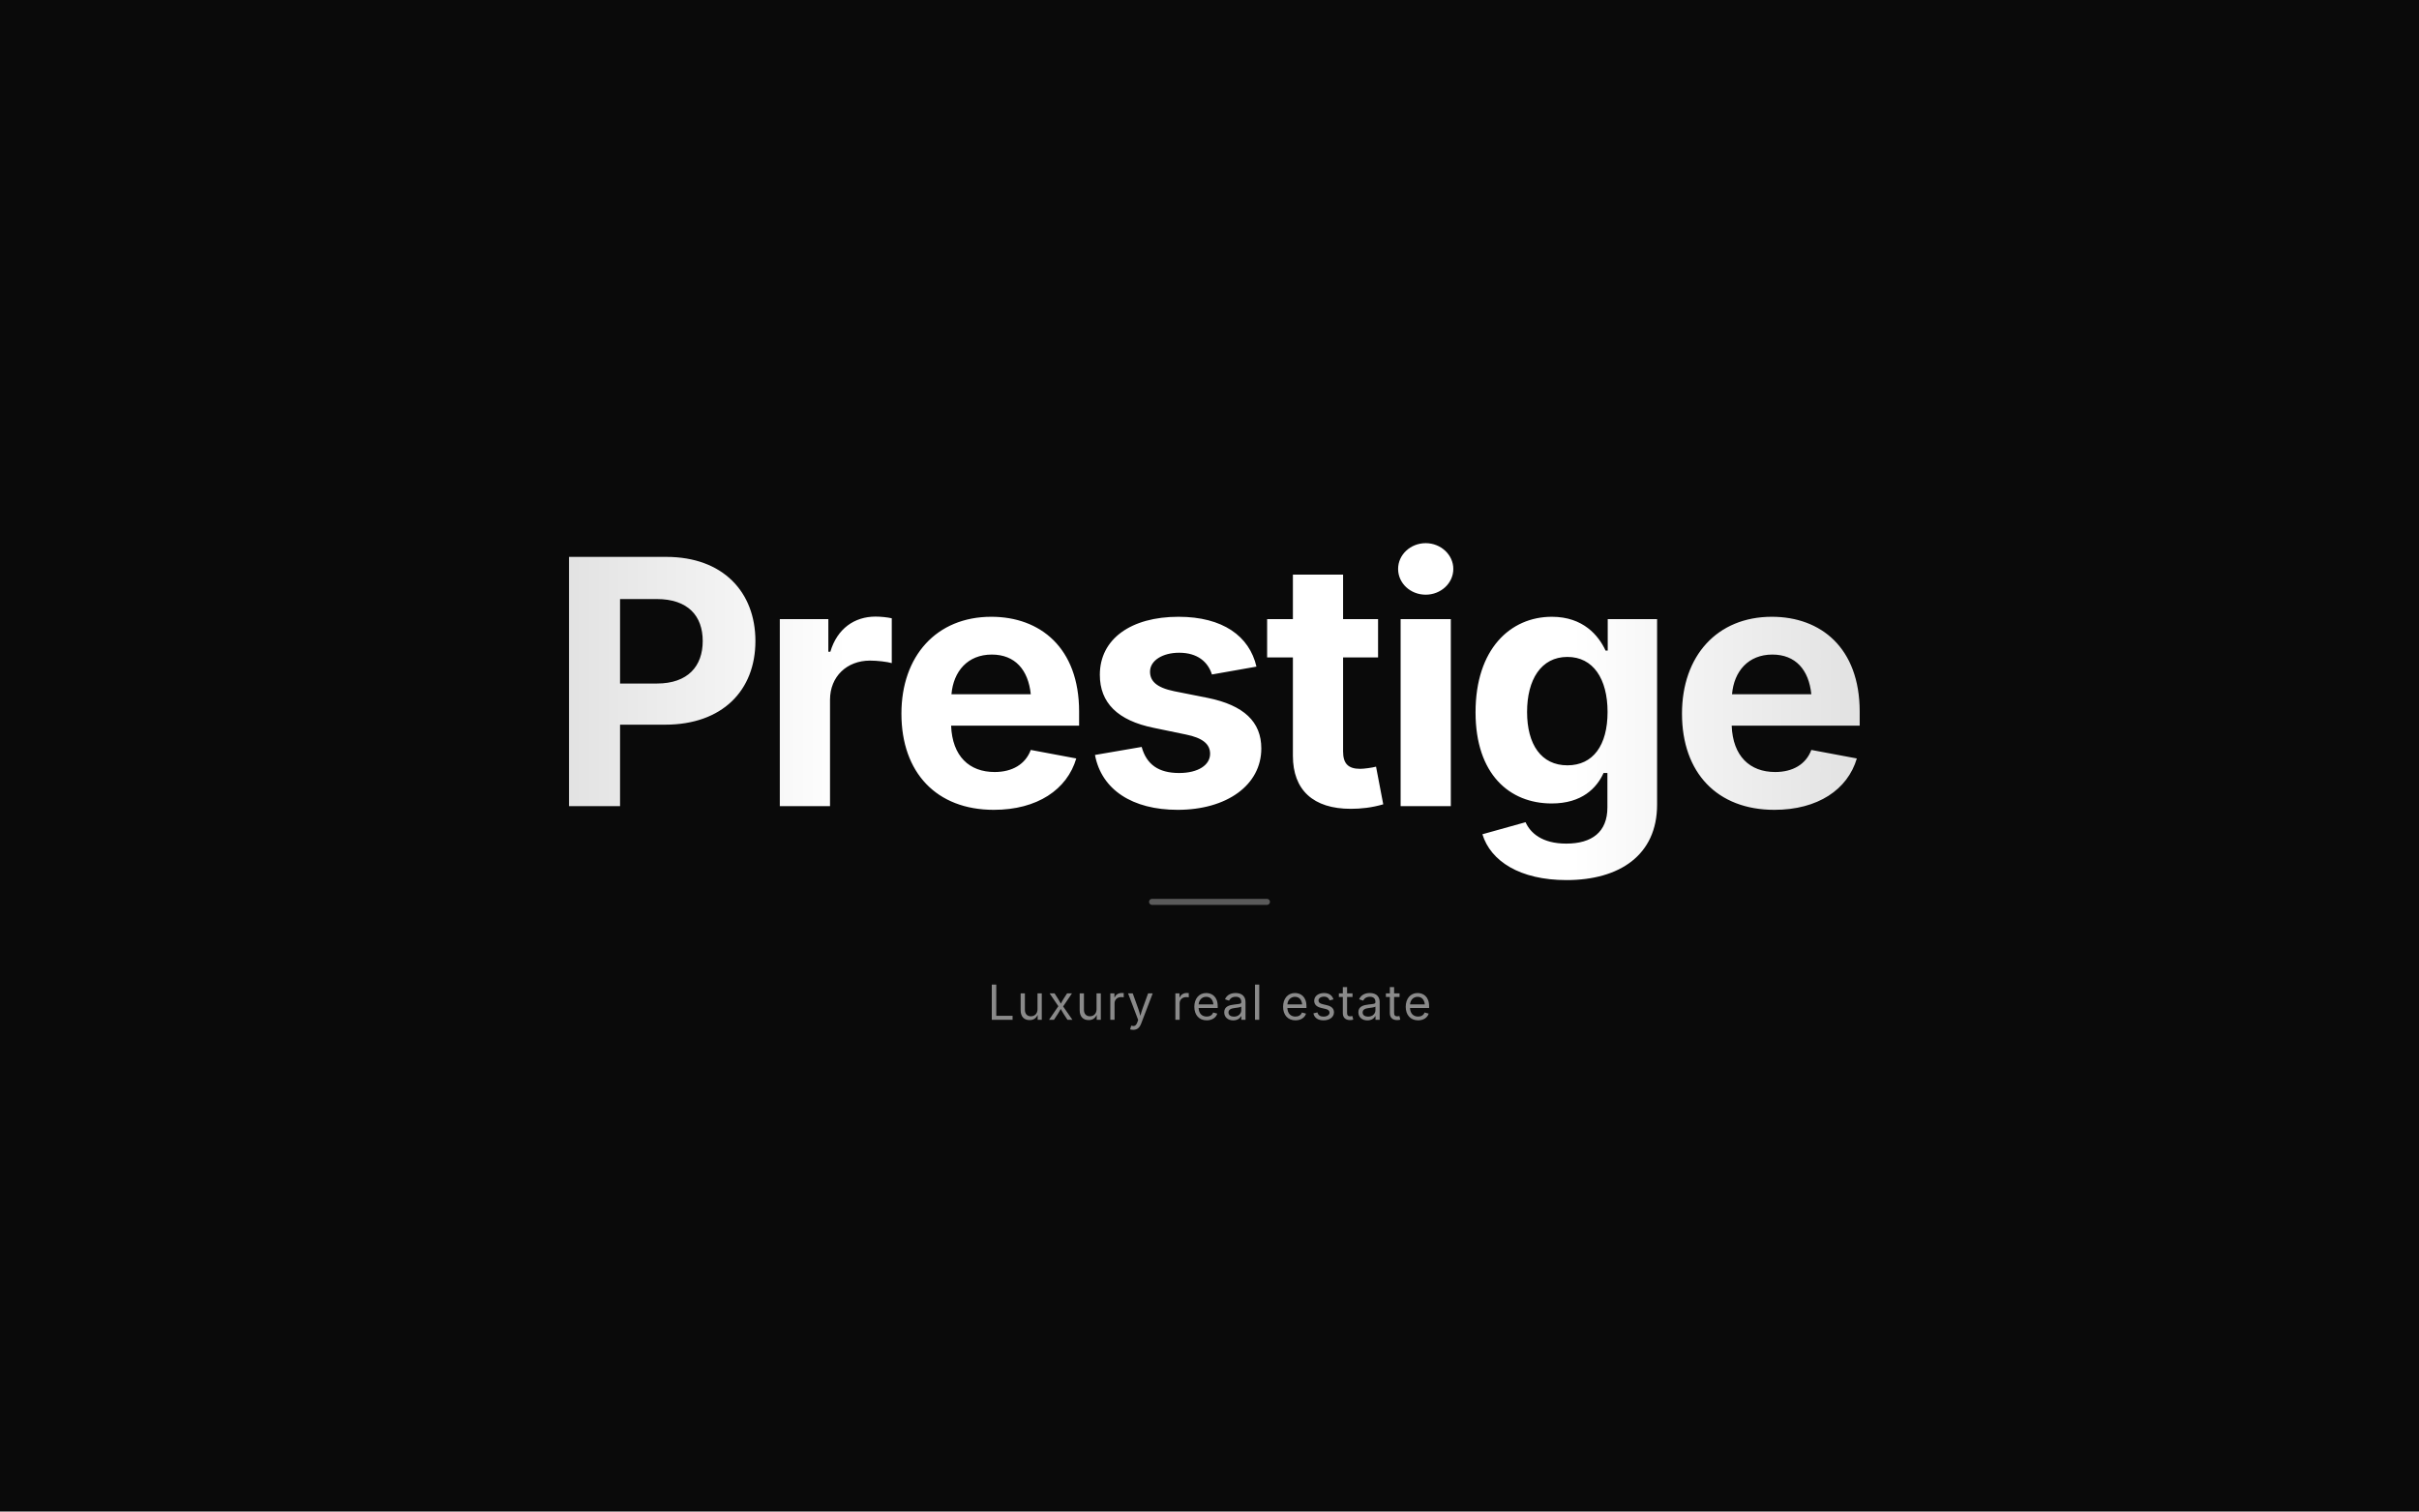
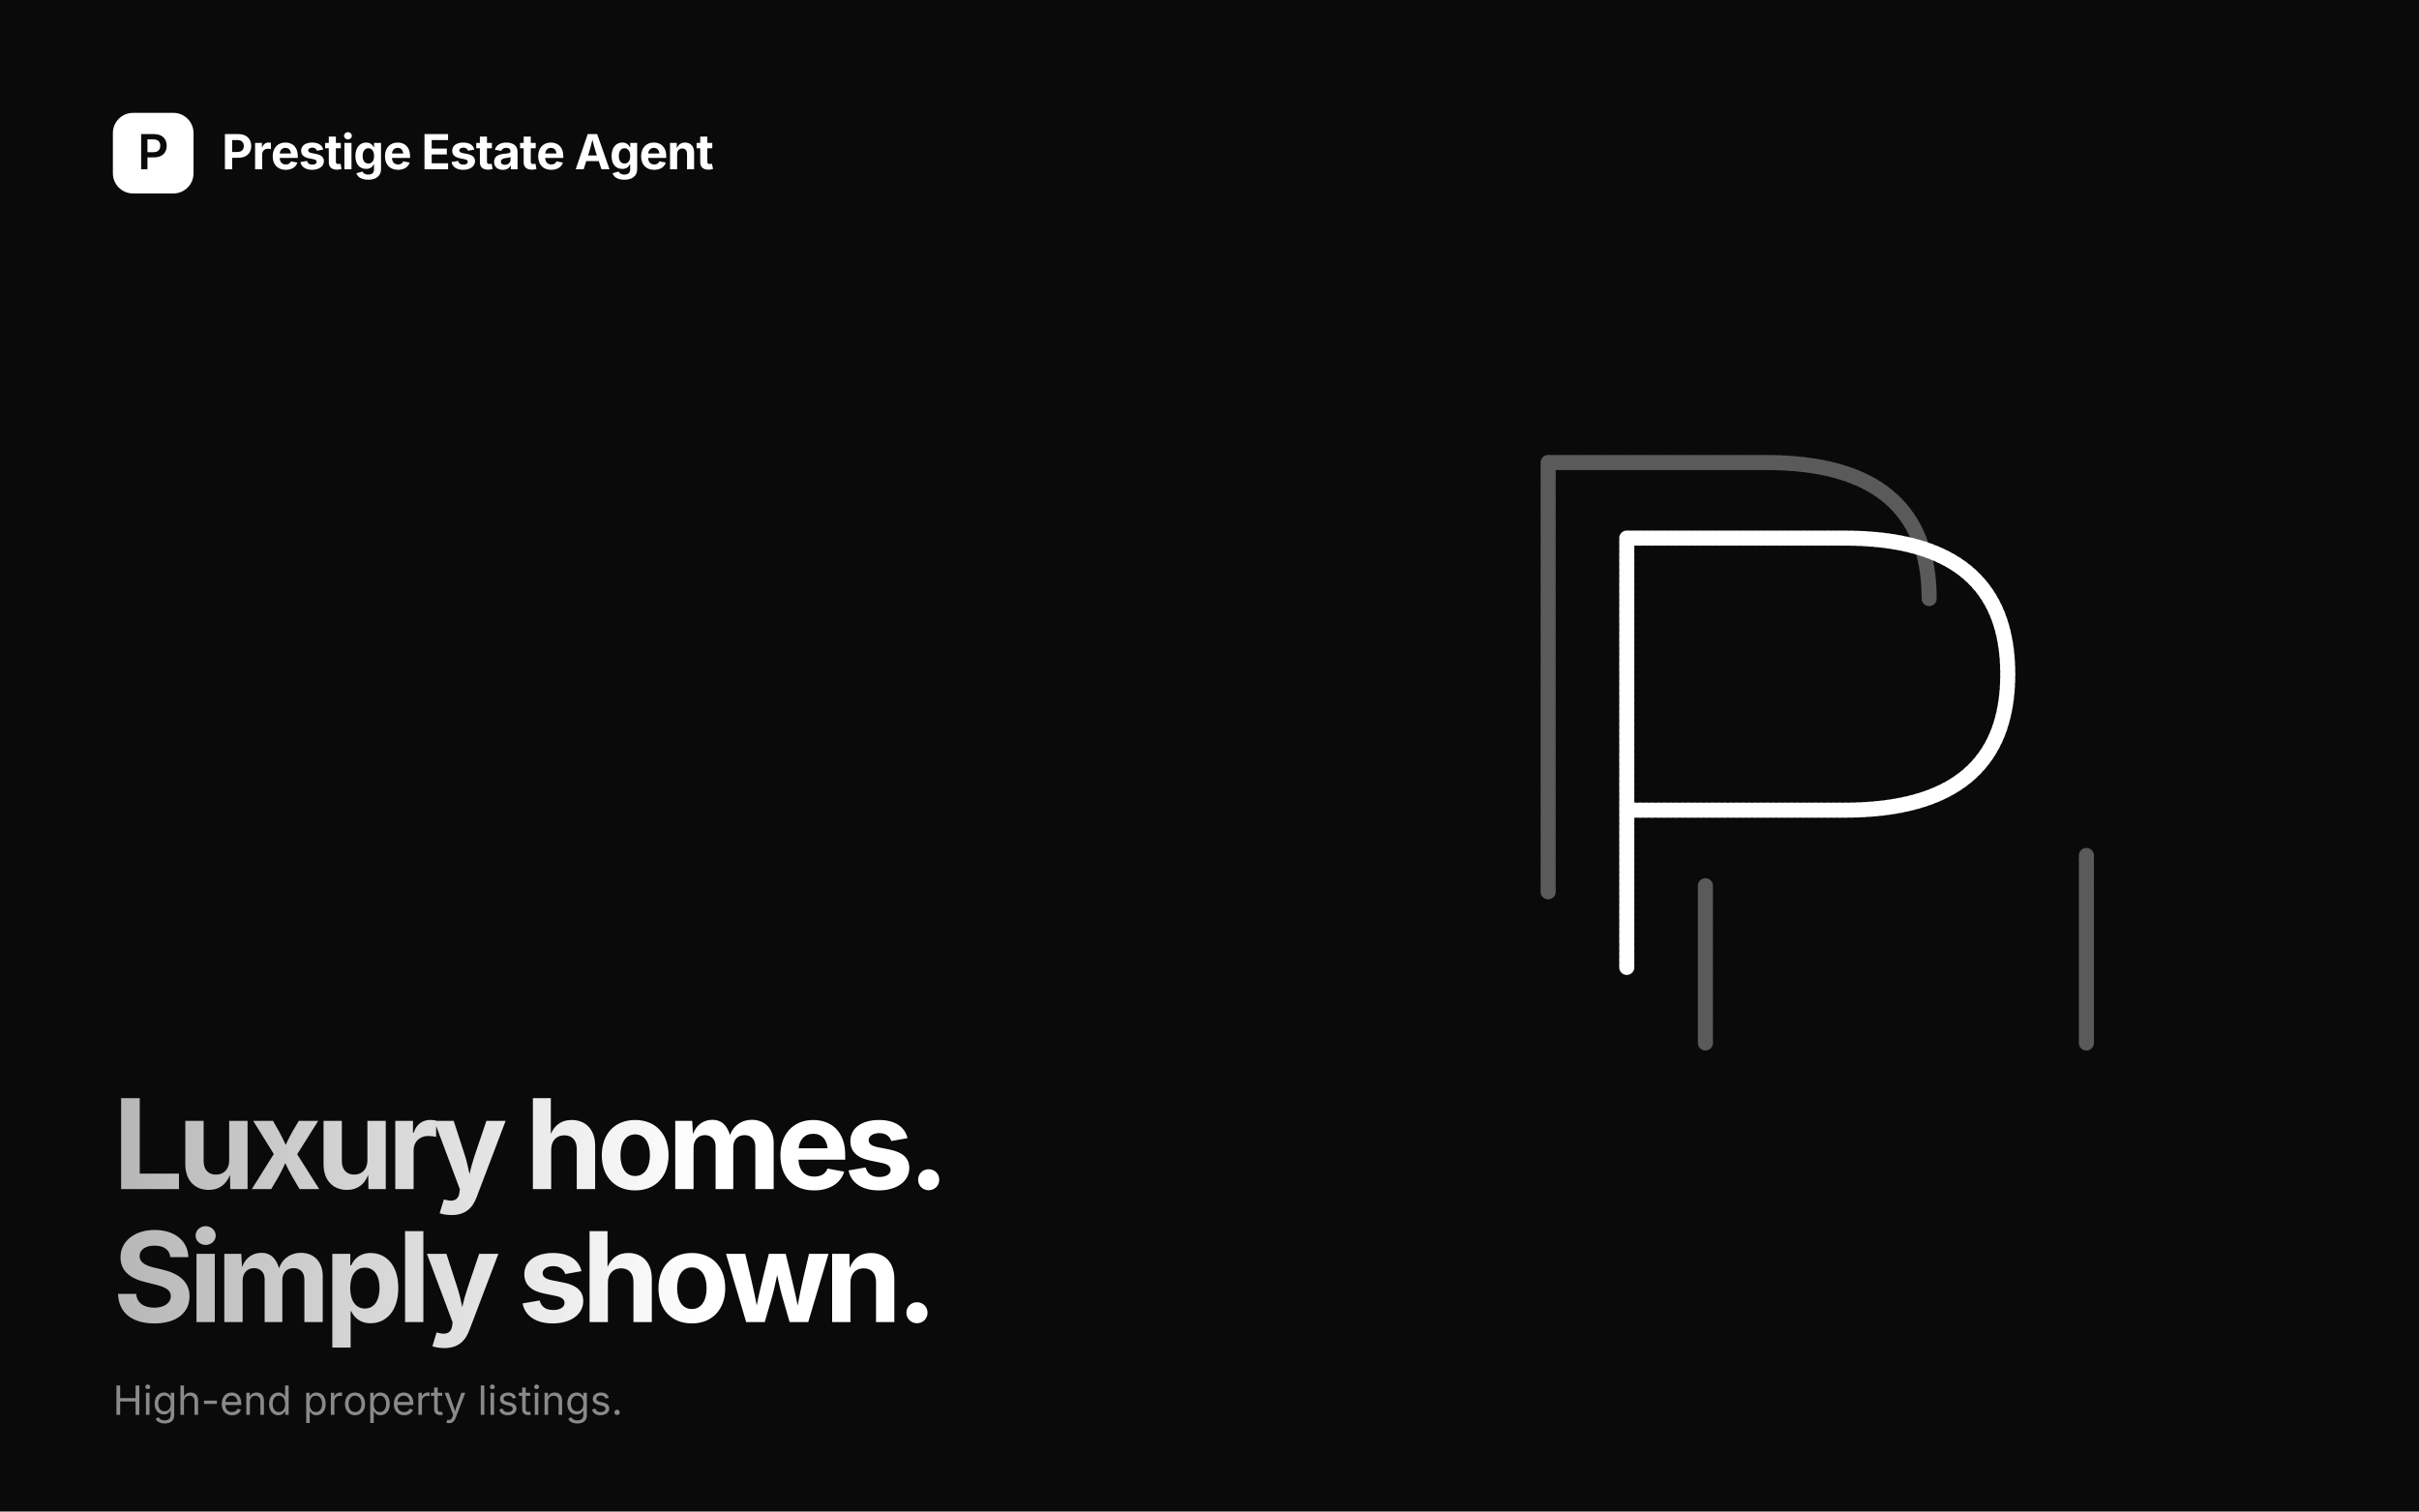
<svg xmlns="http://www.w3.org/2000/svg" width="1200" height="750" viewBox="0 0 1200 750">
  <defs>
-     <linearGradient id="flow" gradientUnits="userSpaceOnUse" x1="0" y1="0" x2="1200" y2="0" spreadMethod="repeat">
+     <linearGradient id="flow" gradientUnits="userSpaceOnUse" x1="0" y1="0" x2="1000" y2="0" spreadMethod="repeat">
      <stop offset="0" stop-color="#a8a8a8" />
      <stop offset="0.35" stop-color="#ffffff" />
      <stop offset="0.65" stop-color="#ffffff" />
      <stop offset="1" stop-color="#a8a8a8" />
-       <animateTransform attributeName="gradientTransform" type="translate" from="0 0" to="1200 0" dur="8s" repeatCount="indefinite" />
+       <animateTransform attributeName="gradientTransform" type="translate" from="0 0" to="1000 0" dur="8s" repeatCount="indefinite" />
    </linearGradient>
  </defs>
  <rect width="1200" height="750" fill="#0a0a0a" />
+   <rect x="56" y="56" width="40" height="40" rx="10" fill="#ffffff" />
+   <path d="M70.02 84H73.15V78.09H76.5C80.53 78.09 82.7 75.67 82.7 72.32C82.7 68.99 80.56 66.54 76.54 66.54H70.02ZM73.15 75.52V69.16H76.06C78.46 69.16 79.5 70.45 79.5 72.32C79.5 74.18 78.46 75.52 76.09 75.52Z" fill="#0a0a0a" />
+   <path d="M111.58 84H115.16V78.29H118.31C122.33 78.29 124.64 75.89 124.64 72.43C124.64 69 122.36 66.54 118.39 66.54H111.58ZM115.16 75.41V69.49H117.72C119.91 69.49 120.95 70.68 120.95 72.43C120.95 74.19 119.91 75.41 117.73 75.41Z M126.55 84H130.07V76.55C130.07 74.92 131.25 73.8 132.87 73.8C133.38 73.8 134.07 73.89 134.39 73.98V70.84C134.07 70.77 133.62 70.72 133.25 70.72C131.78 70.72 130.57 71.57 130.09 73.18H129.95V70.9H126.55Z M141.74 84.26C144.79 84.26 146.88 82.84 147.52 80.66L144.33 80.06C143.96 81.07 143.03 81.61 141.8 81.61C140.03 81.61 138.84 80.51 138.75 78.36H147.72V77.38C147.72 72.9 144.99 70.73 141.57 70.73C137.73 70.73 135.27 73.48 135.27 77.52C135.27 81.66 137.73 84.26 141.74 84.26ZM138.78 76.16C138.92 74.54 139.93 73.38 141.6 73.38C143.23 73.38 144.16 74.45 144.33 76.16Z M154.82 84.26C158.26 84.26 160.68 82.54 160.68 79.96C160.68 78.09 159.46 76.93 156.93 76.42L154.58 75.95C153.34 75.69 152.89 75.23 152.89 74.58C152.89 73.79 153.78 73.25 154.93 73.25C156.21 73.25 156.95 73.89 157.23 74.78L160.34 74.23C159.85 72.09 157.99 70.73 154.88 70.73C151.57 70.73 149.38 72.28 149.38 74.8C149.38 76.76 150.62 78 153.15 78.52L155.41 78.98C156.56 79.22 157.1 79.64 157.1 80.33C157.1 81.12 156.27 81.68 154.93 81.68C153.49 81.68 152.64 81.08 152.3 79.85L149.04 80.41C149.49 82.85 151.66 84.26 154.82 84.26Z M169.07 70.9H166.62V67.78H163.1V70.9H161.3V73.58H163.1V80.47C163.1 82.88 164.53 84.19 167.16 84.19C167.86 84.19 168.64 84.11 169.43 83.87L168.93 81.23C168.67 81.3 168.08 81.39 167.81 81.39C166.96 81.39 166.62 81 166.62 80.17V73.58H169.07Z M170.85 84H174.37V70.9H170.85ZM172.61 69.19C173.66 69.19 174.54 68.39 174.54 67.38C174.54 66.39 173.66 65.58 172.61 65.58C171.54 65.58 170.68 66.39 170.68 67.38C170.68 68.39 171.54 69.19 172.61 69.19Z M182.68 89.18C186.37 89.18 189.02 87.45 189.02 83.89V70.9H185.56V73.1H185.41C184.93 72.06 183.85 70.73 181.65 70.73C178.74 70.73 176.3 73 176.3 77.43C176.3 81.76 178.68 83.81 181.64 83.81C183.76 83.81 184.79 82.73 185.27 81.68H185.54V84.09C185.54 85.82 184.45 86.62 182.66 86.62C180.95 86.62 180.14 85.86 179.81 85.12L176.79 85.97C177.36 87.84 179.4 89.18 182.68 89.18ZM182.74 81.14C180.91 81.14 179.91 79.69 179.91 77.4C179.91 75.15 180.89 73.55 182.74 73.55C184.54 73.55 185.55 75.08 185.55 77.4C185.55 79.75 184.53 81.14 182.74 81.14Z M197.44 84.26C200.48 84.26 202.57 82.84 203.21 80.66L200.03 80.06C199.65 81.07 198.73 81.61 197.5 81.61C195.73 81.61 194.53 80.51 194.45 78.36H203.41V77.38C203.41 72.9 200.68 70.73 197.26 70.73C193.43 70.73 190.97 73.48 190.97 77.52C190.97 81.66 193.43 84.26 197.44 84.26ZM194.47 76.16C194.61 74.54 195.62 73.38 197.3 73.38C198.93 73.38 199.85 74.45 200.03 76.16Z M210.58 84H222.29V81.04H214.16V76.64H221.66V73.72H214.16V69.5H222.27V66.54H210.58Z M229.78 84.26C233.21 84.26 235.64 82.54 235.64 79.96C235.64 78.09 234.42 76.93 231.89 76.42L229.54 75.95C228.29 75.69 227.85 75.23 227.85 74.58C227.85 73.79 228.74 73.25 229.89 73.25C231.16 73.25 231.9 73.89 232.18 74.78L235.3 74.23C234.81 72.09 232.95 70.73 229.84 70.73C226.52 70.73 224.33 72.28 224.33 74.8C224.33 76.76 225.57 78 228.11 78.52L230.37 78.98C231.52 79.22 232.05 79.64 232.05 80.33C232.05 81.12 231.22 81.68 229.89 81.68C228.45 81.68 227.6 81.08 227.26 79.85L223.99 80.41C224.45 82.85 226.62 84.26 229.78 84.26Z M244.02 70.9H241.57V67.78H238.06V70.9H236.25V73.58H238.06V80.47C238.06 82.88 239.49 84.19 242.11 84.19C242.82 84.19 243.6 84.11 244.39 83.87L243.88 81.23C243.62 81.3 243.04 81.39 242.77 81.39C241.91 81.39 241.57 81 241.57 80.17V73.58H244.02Z M249.46 84.26C251.4 84.26 252.66 83.4 253.3 82.18H253.41V84H256.74V75.18C256.74 72 254 70.73 251.19 70.73C248.26 70.73 246.15 72.04 245.48 74.31L248.7 74.85C248.98 74 249.82 73.34 251.18 73.34C252.49 73.34 253.23 73.97 253.23 75.08V75.14C253.23 76 252.3 76.09 250.05 76.31C247.47 76.56 245.11 77.4 245.11 80.33C245.11 82.92 246.97 84.26 249.46 84.26ZM250.46 81.79C249.3 81.79 248.48 81.26 248.48 80.24C248.48 79.18 249.35 78.68 250.65 78.49C251.42 78.39 252.82 78.2 253.25 77.89V79.31C253.25 80.7 252.1 81.79 250.46 81.79Z M265.75 70.9H263.3V67.78H259.78V70.9H257.98V73.58H259.78V80.47C259.78 82.88 261.21 84.19 263.84 84.19C264.54 84.19 265.32 84.11 266.11 83.87L265.61 81.23C265.35 81.3 264.76 81.39 264.49 81.39C263.64 81.39 263.3 81 263.3 80.17V73.58H265.75Z M273.45 84.26C276.5 84.26 278.58 82.84 279.23 80.66L276.04 80.06C275.66 81.07 274.74 81.61 273.51 81.61C271.74 81.61 270.54 80.51 270.46 78.36H279.43V77.38C279.43 72.9 276.7 70.73 273.27 70.73C269.44 70.73 266.98 73.48 266.98 77.52C266.98 81.66 269.44 84.26 273.45 84.26ZM270.48 76.16C270.62 74.54 271.63 73.38 273.31 73.38C274.94 73.38 275.86 74.45 276.04 76.16Z M285.59 84H289.54L290.84 79.95H297.04L298.38 84H302.36L296.24 66.54H291.55ZM291.73 77.14 292.23 75.57C292.76 73.82 293.27 71.74 293.86 69.34C294.47 71.72 295.02 73.78 295.58 75.57L296.11 77.14Z M309.75 89.18C313.45 89.18 316.09 87.45 316.09 83.89V70.9H312.64V73.1H312.48C312 72.06 310.93 70.73 308.72 70.73C305.82 70.73 303.38 73 303.38 77.43C303.38 81.76 305.76 83.81 308.71 83.81C310.83 83.81 311.86 82.73 312.34 81.68H312.61V84.09C312.61 85.82 311.52 86.62 309.73 86.62C308.02 86.62 307.21 85.86 306.88 85.12L303.86 85.97C304.43 87.84 306.47 89.18 309.75 89.18ZM309.81 81.14C307.98 81.14 306.99 79.69 306.99 77.4C306.99 75.15 307.96 73.55 309.81 73.55C311.62 73.55 312.62 75.08 312.62 77.4C312.62 79.75 311.61 81.14 309.81 81.14Z M324.51 84.26C327.56 84.26 329.64 82.84 330.29 80.66L327.1 80.06C326.73 81.07 325.8 81.61 324.57 81.61C322.8 81.61 321.61 80.51 321.52 78.36H330.49V77.38C330.49 72.9 327.76 70.73 324.34 70.73C320.5 70.73 318.04 73.48 318.04 77.52C318.04 81.66 320.5 84.26 324.51 84.26ZM321.55 76.16C321.69 74.54 322.7 73.38 324.37 73.38C326 73.38 326.93 74.45 327.1 76.16Z M335.91 76.42C335.91 74.68 336.95 73.68 338.45 73.68C339.93 73.68 340.82 74.65 340.82 76.28V84H344.33V75.67C344.33 72.6 342.55 70.73 339.83 70.73C337.82 70.73 336.49 71.78 335.75 73.61L335.71 70.9H332.39V84H335.91Z M353.34 70.9H350.89V67.78H347.37V70.9H345.57V73.58H347.37V80.47C347.37 82.88 348.8 84.19 351.43 84.19C352.13 84.19 352.91 84.11 353.7 83.87L353.2 81.23C352.94 81.3 352.35 81.39 352.08 81.39C351.23 81.39 350.89 81 350.89 80.17V73.58H353.34Z" fill="#ffffff" />
+   <g transform="translate(900,375) scale(1.5) translate(-320,-367)" fill="none" stroke-width="5" stroke-linecap="round" stroke-linejoin="round">
+     <g stroke="#5a5a5a">
+       <g>
+         <animateTransform attributeName="transform" type="translate" values="0 0;0 -7;0 0" keyTimes="0;0.5;1" calcMode="spline" keySplines="0.45 0 0.55 1;0.45 0 0.55 1" dur="7s" begin="-1s" repeatCount="indefinite" />
+         <path d="M232 412 L232 270 L304 270 Q358 270 358 315" pathLength="1" stroke-dasharray="1 1">
+           <animate attributeName="stroke-dashoffset" values="1;1;0" keyTimes="0;0.062;0.562" dur="3.2s" fill="freeze" />
+         </path>
+       </g>
+       <g>
+         <animateTransform attributeName="transform" type="translate" values="0 0;0 -7;0 0" keyTimes="0;0.5;1" calcMode="spline" keySplines="0.45 0 0.55 1;0.45 0 0.55 1" dur="6s" begin="-3s" repeatCount="indefinite" />
+         <path d="M284 462 L284 410" pathLength="1" stroke-dasharray="1 1">
+           <animate attributeName="stroke-dashoffset" values="1;1;0" keyTimes="0;0.203;0.609" dur="3.2s" fill="freeze" />
+         </path>
+       </g>
+       <g>
+         <animateTransform attributeName="transform" type="translate" values="0 0;0 -7;0 0" keyTimes="0;0.5;1" calcMode="spline" keySplines="0.45 0 0.55 1;0.45 0 0.55 1" dur="8s" begin="-5s" repeatCount="indefinite" />
+         <path d="M410 462 L410 400" pathLength="1" stroke-dasharray="1 1">
+           <animate attributeName="stroke-dashoffset" values="1;1;0" keyTimes="0;0.344;0.656" dur="3.2s" fill="freeze" />
+         </path>
+       </g>
+     </g>
+     <g stroke="#ffffff">
+       <path d="M258 437 L258 295 L330 295 Q384 295 384 340 Q384 385 330 385 L258 385" pathLength="1" stroke-dasharray="1 1">
+         <animate attributeName="stroke-dashoffset" values="1;1;0" keyTimes="0;0.000;0.500" dur="3.2s" fill="freeze" />
+       </path>
+     </g>
+   </g>
  <g>
    <animateTransform attributeName="transform" type="translate" values="0 0;0 -8;0 0" keyTimes="0;0.5;1" calcMode="spline" keySplines="0.45 0 0.55 1;0.45 0 0.55 1" dur="6s" repeatCount="indefinite" />
-     <path d="M282.27 400H307.59V359.58H329.92C358.39 359.58 374.74 342.56 374.74 318.07C374.74 293.75 358.64 276.32 330.5 276.32H282.27ZM307.59 339.16V297.24H325.77C341.29 297.24 348.6 305.62 348.6 318.07C348.6 330.52 341.29 339.16 325.85 339.16Z M386.84 400H411.75V347.21C411.75 335.67 420.13 327.78 431.58 327.78C435.24 327.78 440.13 328.36 442.38 329.03V306.78C440.13 306.28 436.9 305.95 434.32 305.95C423.86 305.95 415.31 311.93 411.91 323.38H410.92V307.2H386.84Z M492.99 401.83C514.57 401.83 529.35 391.78 533.91 376.34L511.34 372.11C508.68 379.25 502.12 383.07 493.41 383.07C480.87 383.07 472.4 375.26 471.82 360.07H535.32V353.1C535.32 321.39 515.98 306.04 491.75 306.04C464.6 306.04 447.17 325.46 447.17 354.1C447.17 383.4 464.6 401.83 492.99 401.83ZM471.99 344.47C472.99 333.01 480.12 324.79 491.99 324.79C503.53 324.79 510.09 332.35 511.34 344.47Z M584.2 401.83C608.52 401.83 625.7 389.62 625.7 371.36C625.7 358.16 617.07 349.95 599.14 346.29L582.45 342.97C573.65 341.15 570.5 337.91 570.5 333.26C570.5 327.7 576.81 323.88 584.94 323.88C593.99 323.88 599.22 328.36 601.21 334.67L623.29 330.77C619.81 315.66 606.61 306.04 584.61 306.04C561.12 306.04 545.6 316.99 545.6 334.84C545.6 348.7 554.4 357.5 572.33 361.15L588.35 364.47C596.48 366.13 600.3 369.12 600.3 374.02C600.3 379.58 594.41 383.56 584.94 383.56C574.73 383.56 568.76 379.33 566.35 370.62L543.19 374.6C546.43 391.87 561.78 401.83 584.2 401.83Z M683.62 307.2H666.27V285.12H641.37V307.2H628.59V326.21H641.37V375.01C641.37 392.03 651.5 401.33 670.09 401.33C675.07 401.33 680.63 400.75 686.19 399.09L682.62 380.41C680.8 380.91 676.65 381.49 674.74 381.49C668.68 381.49 666.27 378.75 666.27 372.86V326.21H683.62Z M694.81 400H719.71V307.2H694.81ZM707.26 295.08C714.73 295.08 720.95 289.43 720.95 282.29C720.95 275.24 714.73 269.51 707.26 269.51C699.7 269.51 693.56 275.24 693.56 282.29C693.56 289.43 699.7 295.08 707.26 295.08Z M777.13 436.69C803.28 436.69 822.04 424.4 822.04 399.25V307.2H797.55V322.8H796.47C793.07 315.42 785.43 306.04 769.83 306.04C749.24 306.04 731.98 322.06 731.98 353.43C731.98 384.15 748.83 398.67 769.74 398.67C784.77 398.67 792.07 391.04 795.48 383.56H797.39V400.66C797.39 412.87 789.67 418.59 776.97 418.59C764.85 418.59 759.12 413.2 756.79 407.97L735.38 413.95C739.45 427.23 753.89 436.69 777.13 436.69ZM777.55 379.75C764.6 379.75 757.54 369.45 757.54 353.27C757.54 337.33 764.43 325.96 777.55 325.96C790.33 325.96 797.47 336.83 797.47 353.27C797.47 369.87 790.25 379.75 777.55 379.75Z M880.21 401.83C901.79 401.83 916.56 391.78 921.13 376.34L898.55 372.11C895.9 379.25 889.34 383.07 880.62 383.07C868.09 383.07 859.62 375.26 859.04 360.07H922.54V353.1C922.54 321.39 903.2 306.04 878.96 306.04C851.82 306.04 834.39 325.46 834.39 354.1C834.39 383.4 851.82 401.83 880.21 401.83ZM859.21 344.47C860.2 333.01 867.34 324.79 879.21 324.79C890.75 324.79 897.31 332.35 898.55 344.47Z" fill="url(#flow)">
-       <animate attributeName="opacity" from="0" to="1" dur="1.4s" fill="freeze" />
+     <path d="M60.09 590H88.79V582.34H69.32V544.89H60.09Z M103.59 590.42C108.73 590.42 112.18 587.76 114.09 582.98L114.21 590H122.81V556.15H113.7V575.74C113.7 580.22 110.97 582.83 107.13 582.83C103.31 582.83 101.01 580.31 101.01 576.1V556.15H91.93V577.68C91.93 585.61 96.56 590.42 103.59 590.42Z M124.93 590H134.55L138.31 583.61C139.55 581.43 140.55 579.25 141.52 577.13C142.52 579.25 143.58 581.43 144.85 583.61L148.6 590H158.35L147.42 572.74L157.86 556.15H148.24L145.06 561.48C143.79 563.72 142.73 565.93 141.73 568.08C140.73 565.93 139.7 563.72 138.46 561.48L135.4 556.15H125.59L135.83 572.62Z M172.15 590.42C177.3 590.42 180.75 587.76 182.66 582.98L182.78 590H191.37V556.15H182.26V575.74C182.26 580.22 179.54 582.83 175.69 582.83C171.88 582.83 169.58 580.31 169.58 576.1V556.15H160.5V577.68C160.5 585.61 165.13 590.42 172.15 590.42Z M196.09 590H205.18V570.75C205.18 566.54 208.23 563.66 212.41 563.66C213.74 563.66 215.53 563.87 216.35 564.12V556C215.53 555.82 214.35 555.7 213.41 555.7C209.6 555.7 206.48 557.88 205.24 562.06H204.87V556.15H196.09Z M218.1 601.99C219.4 602.5 221.64 602.9 224.03 602.9C230.81 602.9 234.39 599.48 236.45 594L250.83 556.15H241.29L235.36 573.71C234.39 576.62 233.6 579.53 232.9 582.55C232.27 579.56 231.66 576.65 230.75 573.71L225.06 556.15H215.41L228.12 590.09L227.88 591.91C227.48 595.3 224.97 596.42 221.31 595.42L220.19 595.15Z M273.43 570.41C273.43 565.93 276.13 563.33 280 563.33C283.82 563.33 286.12 565.84 286.12 570.05V590H295.23V568.48C295.23 560.54 290.6 555.73 283.58 555.73C278.55 555.73 275.22 558.21 273.25 562.63V544.89H264.35V590H273.43Z M315.09 590.67C325.26 590.67 331.65 583.64 331.65 573.23C331.65 562.75 325.26 555.73 315.09 555.73C304.88 555.73 298.53 562.75 298.53 573.23C298.53 583.64 304.88 590.67 315.09 590.67ZM315.09 583.52C310.24 583.52 307.79 579.1 307.79 573.2C307.79 567.2 310.24 562.88 315.09 562.88C319.93 562.88 322.41 567.23 322.41 573.2C322.41 579.1 319.93 583.52 315.09 583.52Z M334.97 590H344.06V569.54C344.06 565.48 346.51 563.24 349.72 563.24C352.8 563.24 354.98 565.36 354.98 568.66V590H363.76V569.17C363.76 565.63 365.88 563.24 369.33 563.24C372.39 563.24 374.69 565.08 374.69 568.9V590H383.8V567.17C383.8 559.82 379.2 555.64 373 555.64C368.33 555.64 364.04 558.03 362.13 563.24C360.55 558.09 357.74 555.64 353.41 555.64C349.35 555.64 345.57 557.79 343.75 562.72L343.39 556.15H334.97Z M403.84 590.67C411.71 590.67 417.1 587 418.77 581.37L410.53 579.83C409.56 582.43 407.17 583.82 403.99 583.82C399.42 583.82 396.33 580.98 396.12 575.44H419.28V572.9C419.28 561.33 412.23 555.73 403.39 555.73C393.49 555.73 387.13 562.81 387.13 573.26C387.13 583.95 393.49 590.67 403.84 590.67ZM396.18 569.75C396.55 565.57 399.15 562.57 403.48 562.57C407.69 562.57 410.08 565.33 410.53 569.75Z M435.93 590.67C444.8 590.67 451.07 586.22 451.07 579.56C451.07 574.74 447.92 571.75 441.38 570.41L435.29 569.2C432.08 568.54 430.93 567.36 430.93 565.66C430.93 563.63 433.24 562.24 436.2 562.24C439.5 562.24 441.41 563.87 442.14 566.17L450.19 564.75C448.92 559.24 444.1 555.73 436.08 555.73C427.51 555.73 421.85 559.73 421.85 566.24C421.85 571.29 425.06 574.5 431.6 575.83L437.44 577.04C440.41 577.65 441.8 578.74 441.8 580.52C441.8 582.55 439.65 584.01 436.2 584.01C432.48 584.01 430.3 582.46 429.42 579.28L420.97 580.74C422.16 587.03 427.76 590.67 435.93 590.67Z M460.69 590.58C463.66 590.58 465.93 588.3 465.93 585.37C465.93 582.43 463.66 580.16 460.69 580.16C457.72 580.16 455.45 582.43 455.45 585.37C455.45 588.3 457.72 590.58 460.69 590.58Z" fill="url(#flow)">
+       <animate attributeName="opacity" values="0;0;1" keyTimes="0;0.15;1" dur="1.6s" fill="freeze" />
+     </path>
+     <path d="M76.62 656.67C87.58 656.67 94.02 651.37 94.02 643.16C94.02 635.6 88.15 631.72 80.55 629.96L76.46 628.97C72.65 628.06 69.26 626.63 69.26 623.27C69.26 620.25 71.92 618.07 76.65 618.07C81.28 618.07 84.15 620.16 84.49 623.76H93.42C93.27 615.83 86.73 610.29 76.74 610.29C66.93 610.29 59.78 615.74 59.78 623.88C59.78 630.45 64.36 634.29 71.98 636.14L76.95 637.38C81.85 638.59 84.73 640.02 84.73 643.1C84.73 646.52 81.46 648.86 76.53 648.86C71.53 648.86 67.87 646.58 67.56 642.01H58.57C58.85 651.61 65.78 656.67 76.62 656.67Z M97.47 656H106.55V622.15H97.47ZM102.01 617.73C104.74 617.73 107.01 615.68 107.01 613.07C107.01 610.5 104.74 608.41 102.01 608.41C99.26 608.41 97.02 610.5 97.02 613.07C97.02 615.68 99.26 617.73 102.01 617.73Z M111.27 656H120.36V635.54C120.36 631.48 122.81 629.24 126.02 629.24C129.1 629.24 131.28 631.36 131.28 634.66V656H140.06V635.17C140.06 631.63 142.18 629.24 145.63 629.24C148.69 629.24 150.99 631.08 150.99 634.9V656H160.1V633.17C160.1 625.82 155.5 621.64 149.3 621.64C144.63 621.64 140.34 624.03 138.43 629.24C136.85 624.09 134.04 621.64 129.71 621.64C125.65 621.64 121.87 623.79 120.05 628.72L119.69 622.15H111.27Z M164.85 668.65H173.94V650.58H174.21C175.48 653.31 178.27 656.58 183.81 656.58C191.62 656.58 197.58 650.4 197.58 639.14C197.58 627.57 191.37 621.73 183.87 621.73C178.11 621.73 175.45 625.15 174.21 627.85H173.79V622.15H164.85ZM181.02 649.28C176.39 649.28 173.72 645.22 173.72 639.11C173.72 632.96 176.36 629 181.02 629C185.77 629 188.29 633.17 188.29 639.11C188.29 645.07 185.74 649.28 181.02 649.28Z M210.02 610.89H200.94V656H210.02Z M214.5 667.99C215.8 668.5 218.04 668.9 220.43 668.9C227.21 668.9 230.78 665.48 232.84 660L247.22 622.15H237.69L231.75 639.71C230.78 642.62 230 645.53 229.3 648.55C228.67 645.56 228.06 642.65 227.15 639.71L221.46 622.15H211.8L224.52 656.09L224.28 657.91C223.88 661.3 221.37 662.42 217.71 661.42L216.59 661.15Z M274.19 656.67C283.06 656.67 289.33 652.22 289.33 645.56C289.33 640.74 286.18 637.75 279.64 636.41L273.55 635.2C270.35 634.54 269.2 633.36 269.2 631.66C269.2 629.63 271.5 628.24 274.46 628.24C277.76 628.24 279.67 629.87 280.4 632.17L288.45 630.75C287.18 625.24 282.36 621.73 274.34 621.73C265.77 621.73 260.11 625.73 260.11 632.24C260.11 637.29 263.32 640.5 269.86 641.83L275.7 643.04C278.67 643.65 280.06 644.74 280.06 646.52C280.06 648.55 277.91 650.01 274.46 650.01C270.74 650.01 268.56 648.46 267.68 645.28L259.24 646.74C260.42 653.03 266.02 656.67 274.19 656.67Z M301.55 636.41C301.55 631.93 304.25 629.33 308.12 629.33C311.94 629.33 314.24 631.84 314.24 636.05V656H323.35V634.48C323.35 626.54 318.72 621.73 311.7 621.73C306.67 621.73 303.34 624.21 301.37 628.63V610.89H292.47V656H301.55Z M343.21 656.67C353.38 656.67 359.77 649.64 359.77 639.23C359.77 628.75 353.38 621.73 343.21 621.73C333.01 621.73 326.65 628.75 326.65 639.23C326.65 649.64 333.01 656.67 343.21 656.67ZM343.21 649.52C338.36 649.52 335.91 645.1 335.91 639.2C335.91 633.2 338.36 628.88 343.21 628.88C348.05 628.88 350.53 633.23 350.53 639.2C350.53 645.1 348.05 649.52 343.21 649.52Z M370.15 656H379.38L383.14 642.95C383.95 640.11 384.74 636.23 385.53 632.66C386.31 636.2 387.1 640.08 387.95 642.95L391.7 656H400.94L410.99 622.15H401.33L398.39 634.66C397.52 638.5 396.58 642.77 395.7 647.77C394.73 642.74 393.64 638.47 392.79 634.66L389.77 622.15H381.41L378.32 634.66C377.41 638.5 376.32 642.8 375.39 647.74C374.48 642.71 373.45 638.44 372.63 634.66L369.69 622.15H360.16Z M421.88 636.41C421.88 631.93 424.58 629.33 428.45 629.33C432.27 629.33 434.57 631.84 434.57 636.05V656H443.65V634.48C443.65 626.54 439.05 621.73 432.02 621.73C426.82 621.73 423.4 624.42 421.49 629.15L421.37 622.15H412.8V656H421.88Z M454.88 656.58C457.84 656.58 460.12 654.3 460.12 651.37C460.12 648.43 457.84 646.16 454.88 646.16C451.91 646.16 449.64 648.43 449.64 651.37C449.64 654.3 451.91 656.58 454.88 656.58Z" fill="url(#flow)">
+       <animate attributeName="opacity" values="0;0;1" keyTimes="0;0.3;1" dur="1.6s" fill="freeze" />
    </path>
  </g>
-   <rect x="570" y="446" width="60" height="3" rx="1.5" fill="#5a5a5a">
-     <animate attributeName="width" values="0;0;60" keyTimes="0;0.4;1" dur="1.6s" fill="freeze" />
-     <animate attributeName="x" values="600;600;570" keyTimes="0;0.4;1" dur="1.6s" fill="freeze" />
-   </rect>
-   <path d="M492 506H502.31V504.03H494.22V488.54H492Z M510.75 506.16C512.47 506.16 513.9 505.46 514.76 503.55V506H516.8V492.9H514.68V500.75C514.68 502.99 513.26 504.27 511.38 504.27C509.55 504.27 508.42 503.06 508.42 501.04V492.9H506.31V501.22C506.31 504.54 508.1 506.16 510.75 506.16Z M520.41 506H522.85L524.79 503.06C525.38 502.17 525.78 501.37 526.18 500.63C526.61 501.37 527.04 502.17 527.62 503.06L529.54 506H531.99L527.39 499.39L531.78 492.9H529.36L527.7 495.44C527.09 496.37 526.69 497.21 526.27 498C525.81 497.21 525.37 496.37 524.77 495.44L523.14 492.9H520.68L525.02 499.27Z M540.04 506.16C541.77 506.16 543.2 505.46 544.05 503.55V506H546.09V492.9H543.97V500.75C543.97 502.99 542.55 504.27 540.68 504.27C538.85 504.27 537.71 503.06 537.71 501.04V492.9H535.6V501.22C535.6 504.54 537.39 506.16 540.04 506.16Z M550.79 506H552.9V497.8C552.9 496.03 554.29 494.75 556.17 494.75C556.73 494.75 557.31 494.84 557.44 494.87V492.75C557.19 492.73 556.68 492.71 556.37 492.71C554.81 492.71 553.45 493.59 552.97 494.91H552.83V492.9H550.79Z M560.62 510.75C560.84 510.85 561.41 510.99 562.16 510.99C564.02 510.99 565.28 510.04 566.08 507.96L571.83 492.9H569.54L566.72 500.67C566.31 501.8 566.01 502.94 565.71 504.03C565.41 502.94 565.12 501.82 564.71 500.67L561.92 492.9H559.61L564.61 506.07L564.24 507.16C563.59 509.04 562.67 509.32 561.38 508.98L561.16 508.92Z M583.07 506H585.18V497.8C585.18 496.03 586.56 494.75 588.45 494.75C589.01 494.75 589.58 494.84 589.71 494.87V492.75C589.46 492.73 588.95 492.71 588.64 492.71C587.09 492.71 585.73 493.59 585.25 494.91H585.11V492.9H583.07Z M598.61 506.28C601.29 506.28 603.25 504.93 603.86 502.95L601.82 502.39C601.33 503.73 600.17 504.41 598.62 504.41C596.3 504.41 594.71 502.91 594.6 500.16H604.07V499.29C604.07 494.45 601.14 492.73 598.36 492.73C594.79 492.73 592.47 495.54 592.47 499.55C592.47 503.59 594.81 506.28 598.61 506.28ZM594.61 498.38C594.74 496.38 596.11 494.61 598.36 494.61C600.52 494.61 601.73 496.16 601.93 498.38Z M611.76 506.3C613.98 506.3 615.21 505.14 615.65 504.22H615.79V506H617.87V497.36C617.87 493.27 614.71 492.73 612.96 492.73C610.93 492.73 608.68 493.46 607.67 495.84L609.7 496.51C610.11 495.59 611.13 494.59 613.02 494.59C614.83 494.59 615.76 495.52 615.76 497.15V497.22C615.76 498.2 614.73 498.12 612.39 498.42C609.97 498.72 607.3 499.27 607.3 502.27C607.3 504.85 609.28 506.3 611.76 506.3ZM612.12 504.44C610.55 504.44 609.42 503.74 609.42 502.38C609.42 500.89 610.77 500.4 612.3 500.2C613.11 500.09 615.41 499.86 615.76 499.45V501.27C615.76 502.87 614.46 504.44 612.12 504.44Z M624.68 488.54H622.57V506H624.68Z M642.64 506.28C645.32 506.28 647.28 504.93 647.89 502.95L645.85 502.39C645.36 503.73 644.2 504.41 642.65 504.41C640.33 504.41 638.74 502.91 638.63 500.16H648.1V499.29C648.1 494.45 645.17 492.73 642.39 492.73C638.82 492.73 636.5 495.54 636.5 499.55C636.5 503.59 638.84 506.28 642.64 506.28ZM638.64 498.38C638.77 496.38 640.14 494.61 642.39 494.61C644.55 494.61 645.76 496.16 645.96 498.38Z M656.58 506.28C659.65 506.28 661.75 504.61 661.75 502.31C661.75 500.52 660.63 499.33 658.25 498.77L656.27 498.3C654.74 497.94 654.07 497.4 654.07 496.43C654.07 495.34 655.24 494.53 656.8 494.53C658.49 494.53 659.23 495.44 659.59 496.38L661.5 495.89C660.9 494.05 659.48 492.73 656.79 492.73C654 492.73 651.94 494.3 651.94 496.55C651.94 498.39 653.07 499.57 655.45 500.13L657.63 500.64C658.92 500.95 659.55 501.55 659.55 502.45C659.55 503.53 658.38 504.43 656.55 504.43C654.98 504.43 653.92 503.79 653.54 502.34L651.54 502.82C652.01 505.09 653.88 506.28 656.58 506.28Z M670.95 492.9H668.25V489.78H666.14V492.9H664.18V494.7H666.14V502.77C666.14 504.91 667.48 506.16 669.74 506.16C670.28 506.16 670.88 506.08 671.31 505.93L670.88 504.15C670.53 504.22 670.07 504.29 669.8 504.29C668.69 504.29 668.25 503.77 668.25 502.6V494.7H670.95Z M678.31 506.3C680.53 506.3 681.76 505.14 682.2 504.22H682.34V506H684.42V497.36C684.42 493.27 681.27 492.73 679.51 492.73C677.48 492.73 675.23 493.46 674.22 495.84L676.25 496.51C676.66 495.59 677.68 494.59 679.57 494.59C681.38 494.59 682.31 495.52 682.31 497.15V497.22C682.31 498.2 681.28 498.12 678.95 498.42C676.52 498.72 673.85 499.27 673.85 502.27C673.85 504.85 675.83 506.3 678.31 506.3ZM678.68 504.44C677.11 504.44 675.97 503.74 675.97 502.38C675.97 500.89 677.32 500.4 678.85 500.2C679.66 500.09 681.96 499.86 682.31 499.45V501.27C682.31 502.87 681.01 504.44 678.68 504.44Z M694.28 492.9H691.58V489.78H689.47V492.9H687.5V494.7H689.47V502.77C689.47 504.91 690.81 506.16 693.07 506.16C693.61 506.16 694.21 506.08 694.64 505.93L694.21 504.15C693.86 504.22 693.4 504.29 693.13 504.29C692.02 504.29 691.58 503.77 691.58 502.6V494.7H694.28Z M703.48 506.28C706.16 506.28 708.12 504.93 708.73 502.95L706.69 502.39C706.2 503.73 705.04 504.41 703.49 504.41C701.17 504.41 699.58 502.91 699.47 500.16H708.94V499.29C708.94 494.45 706.01 492.73 703.23 492.73C699.66 492.73 697.34 495.54 697.34 499.55C697.34 503.59 699.68 506.28 703.48 506.28ZM699.48 498.38C699.61 496.38 700.98 494.61 703.23 494.61C705.39 494.61 706.6 496.16 706.8 498.38Z" fill="#8a8a8a">
-     <animate attributeName="opacity" values="0;0;1" keyTimes="0;0.4;1" dur="1.8s" fill="freeze" />
+   <path d="M57.76 702H59.61V695.38H67.25V702H69.11V687.45H67.25V693.74H59.61V687.45H57.76Z M72.41 702H74.16V691.08H72.41ZM73.29 689.29C73.97 689.29 74.53 688.78 74.53 688.13C74.53 687.49 73.97 686.97 73.29 686.97C72.63 686.97 72.07 687.49 72.07 688.13C72.07 688.78 72.63 689.29 73.29 689.29Z M81.67 706.32C84.33 706.32 86.43 705.11 86.43 702.28V691.08H84.72V692.83H84.55C84.18 692.24 83.48 690.95 81.37 690.95C78.65 690.95 76.72 693.11 76.72 696.49C76.72 699.92 78.71 701.82 81.33 701.82C83.44 701.82 84.13 700.62 84.51 700H84.67V702.19C84.67 703.98 83.41 704.78 81.67 704.78C79.75 704.78 79.07 703.81 78.61 703.17L77.18 704.09C77.86 705.29 79.25 706.32 81.67 706.32ZM81.62 700.26C79.57 700.26 78.51 698.7 78.51 696.45C78.51 694.28 79.54 692.52 81.62 692.52C83.64 692.52 84.69 694.14 84.69 696.45C84.69 698.84 83.61 700.26 81.62 700.26Z M91.27 695.46C91.27 693.59 92.46 692.53 94.03 692.53C95.55 692.53 96.49 693.53 96.49 695.21V702H98.26V695.07C98.26 692.3 96.76 690.95 94.55 690.95C93.13 690.95 91.99 691.52 91.27 692.98V687.45H89.52V702H91.27Z M107.59 694.98H101.21V696.6H107.59Z M115.13 702.23C117.37 702.23 119 701.11 119.51 699.46L117.81 698.99C117.4 700.11 116.43 700.67 115.14 700.67C113.21 700.67 111.88 699.42 111.79 697.14H119.68V696.4C119.68 692.37 117.24 690.95 114.93 690.95C111.95 690.95 110.01 693.28 110.01 696.63C110.01 699.99 111.97 702.23 115.13 702.23ZM111.8 695.65C111.91 693.98 113.05 692.51 114.93 692.51C116.72 692.51 117.73 693.8 117.89 695.65Z M123.96 695.46C123.96 693.59 125.14 692.53 126.71 692.53C128.24 692.53 129.17 693.53 129.17 695.21V702H130.93V695.07C130.93 692.3 129.45 690.95 127.24 690.95C125.78 690.95 124.6 691.56 123.9 693.1L123.89 691.08H122.2V702H123.96Z M138.11 702.23C140.19 702.23 140.92 700.92 141.28 700.31H141.48V702H143.18V687.45H141.42V692.83H141.28C140.92 692.25 140.25 690.95 138.12 690.95C135.39 690.95 133.49 693.11 133.49 696.57C133.49 700.05 135.38 702.23 138.11 702.23ZM138.37 700.66C136.33 700.66 135.28 698.85 135.28 696.55C135.28 694.29 136.3 692.52 138.37 692.52C140.38 692.52 141.44 694.14 141.44 696.55C141.44 698.98 140.36 700.66 138.37 700.66Z M151.89 706.08H153.65V700.31H153.78C154.14 700.92 154.88 702.23 156.96 702.23C159.68 702.23 161.58 700.05 161.58 696.57C161.58 693.11 159.67 690.95 156.95 690.95C154.82 690.95 154.14 692.25 153.78 692.83H153.59V691.08H151.89ZM156.69 700.66C154.71 700.66 153.63 698.98 153.63 696.55C153.63 694.14 154.68 692.52 156.69 692.52C158.76 692.52 159.79 694.29 159.79 696.55C159.79 698.85 158.73 700.66 156.69 700.66Z M164.13 702H165.89V695.16C165.89 693.69 167.04 692.62 168.62 692.62C169.09 692.62 169.56 692.7 169.67 692.72V690.96C169.47 690.95 169.04 690.93 168.78 690.93C167.48 690.93 166.35 691.66 165.95 692.76H165.83V691.08H164.13Z M176.11 702.23C179.09 702.23 181.1 699.98 181.1 696.61C181.1 693.19 179.09 690.95 176.11 690.95C173.14 690.95 171.14 693.19 171.14 696.61C171.14 699.98 173.14 702.23 176.11 702.23ZM176.11 700.66C173.93 700.66 172.92 698.76 172.92 696.61C172.92 694.43 173.93 692.52 176.11 692.52C178.31 692.52 179.32 694.44 179.32 696.61C179.32 698.76 178.31 700.66 176.11 700.66Z M183.66 706.08H185.41V700.31H185.55C185.91 700.92 186.64 702.23 188.72 702.23C191.45 702.23 193.34 700.05 193.34 696.57C193.34 693.11 191.44 690.95 188.71 690.95C186.59 690.95 185.91 692.25 185.55 692.83H185.36V691.08H183.66ZM188.46 700.66C186.48 700.66 185.39 698.98 185.39 696.55C185.39 694.14 186.45 692.52 188.46 692.52C190.53 692.52 191.56 694.29 191.56 696.55C191.56 698.85 190.5 700.66 188.46 700.66Z M200.49 702.23C202.73 702.23 204.36 701.11 204.87 699.46L203.17 698.99C202.76 700.11 201.79 700.67 200.5 700.67C198.57 700.67 197.24 699.42 197.15 697.14H205.04V696.4C205.04 692.37 202.6 690.95 200.29 690.95C197.31 690.95 195.38 693.28 195.38 696.63C195.38 699.99 197.33 702.23 200.49 702.23ZM197.16 695.65C197.27 693.98 198.41 692.51 200.29 692.51C202.08 692.51 203.09 693.8 203.26 695.65Z M207.56 702H209.32V695.16C209.32 693.69 210.47 692.62 212.04 692.62C212.51 692.62 212.99 692.7 213.1 692.72V690.96C212.89 690.95 212.46 690.93 212.21 690.93C210.91 690.93 209.78 691.66 209.38 692.76H209.26V691.08H207.56Z M219.39 691.08H217.14V688.48H215.38V691.08H213.74V692.59H215.38V699.3C215.38 701.09 216.5 702.14 218.38 702.14C218.83 702.14 219.33 702.07 219.69 701.94L219.33 700.46C219.04 700.52 218.66 700.57 218.43 700.57C217.5 700.57 217.14 700.14 217.14 699.17V692.59H219.39Z M221.46 705.96C221.64 706.04 222.12 706.16 222.75 706.16C224.29 706.16 225.35 705.37 226.01 703.63L230.8 691.08H228.89L226.55 697.56C226.21 698.5 225.95 699.45 225.71 700.36C225.45 699.45 225.21 698.51 224.87 697.56L222.54 691.08H220.62L224.79 702.06L224.48 702.97C223.94 704.53 223.17 704.76 222.09 704.48L221.91 704.43Z M240.26 687.45H238.5V702H240.26Z M243.34 702H245.1V691.08H243.34ZM244.23 689.29C244.91 689.29 245.46 688.78 245.46 688.13C245.46 687.49 244.91 686.97 244.23 686.97C243.57 686.97 243.01 687.49 243.01 688.13C243.01 688.78 243.57 689.29 244.23 689.29Z M251.9 702.23C254.46 702.23 256.21 700.84 256.21 698.92C256.21 697.43 255.28 696.44 253.29 695.97L251.64 695.58C250.37 695.28 249.81 694.83 249.81 694.02C249.81 693.11 250.79 692.44 252.08 692.44C253.49 692.44 254.11 693.2 254.41 693.98L256 693.57C255.5 692.04 254.32 690.95 252.07 690.95C249.75 690.95 248.03 692.25 248.03 694.13C248.03 695.66 248.98 696.64 250.96 697.11L252.78 697.54C253.85 697.79 254.38 698.29 254.38 699.04C254.38 699.94 253.4 700.69 251.88 700.69C250.57 700.69 249.68 700.15 249.37 698.95L247.7 699.35C248.09 701.24 249.65 702.23 251.9 702.23Z M263.04 691.08H260.79V688.48H259.04V691.08H257.4V692.59H259.04V699.3C259.04 701.09 260.15 702.14 262.04 702.14C262.48 702.14 262.98 702.07 263.34 701.94L262.98 700.46C262.69 700.52 262.31 700.57 262.08 700.57C261.16 700.57 260.79 700.14 260.79 699.17V692.59H263.04Z M265.29 702H267.04V691.08H265.29ZM266.18 689.29C266.85 689.29 267.41 688.78 267.41 688.13C267.41 687.49 266.85 686.97 266.18 686.97C265.51 686.97 264.96 687.49 264.96 688.13C264.96 688.78 265.51 689.29 266.18 689.29Z M271.89 695.46C271.89 693.59 273.07 692.53 274.64 692.53C276.17 692.53 277.1 693.53 277.1 695.21V702H278.86V695.07C278.86 692.3 277.38 690.95 275.17 690.95C273.71 690.95 272.53 691.56 271.83 693.1L271.82 691.08H270.13V702H271.89Z M286.37 706.32C289.03 706.32 291.13 705.11 291.13 702.28V691.08H289.42V692.83H289.25C288.88 692.24 288.18 690.95 286.07 690.95C283.34 690.95 281.42 693.11 281.42 696.49C281.42 699.92 283.41 701.82 286.03 701.82C288.14 701.82 288.83 700.62 289.2 700H289.37V702.19C289.37 703.98 288.11 704.78 286.37 704.78C284.45 704.78 283.76 703.81 283.3 703.17L281.88 704.09C282.55 705.29 283.95 706.32 286.37 706.32ZM286.32 700.26C284.27 700.26 283.21 698.7 283.21 696.45C283.21 694.28 284.24 692.52 286.32 692.52C288.33 692.52 289.39 694.14 289.39 696.45C289.39 698.84 288.3 700.26 286.32 700.26Z M297.92 702.23C300.48 702.23 302.23 700.84 302.23 698.92C302.23 697.43 301.3 696.44 299.32 695.97L297.67 695.58C296.39 695.28 295.83 694.83 295.83 694.02C295.83 693.11 296.81 692.44 298.11 692.44C299.52 692.44 300.13 693.2 300.43 693.98L302.03 693.57C301.53 692.04 300.35 690.95 298.1 690.95C295.78 690.95 294.06 692.25 294.06 694.13C294.06 695.66 295 696.64 296.99 697.11L298.8 697.54C299.88 697.79 300.4 698.29 300.4 699.04C300.4 699.94 299.43 700.69 297.9 700.69C296.6 700.69 295.71 700.15 295.39 698.95L293.72 699.35C294.12 701.24 295.68 702.23 297.92 702.23Z M306.11 702.13C306.84 702.13 307.43 701.54 307.43 700.81C307.43 700.08 306.84 699.49 306.11 699.49C305.38 699.49 304.79 700.08 304.79 700.81C304.79 701.54 305.38 702.13 306.11 702.13Z" fill="#8a8a8a">
+     <animate attributeName="opacity" values="0;0;1" keyTimes="0;0.5;1" dur="2s" fill="freeze" />
  </path>
</svg>
